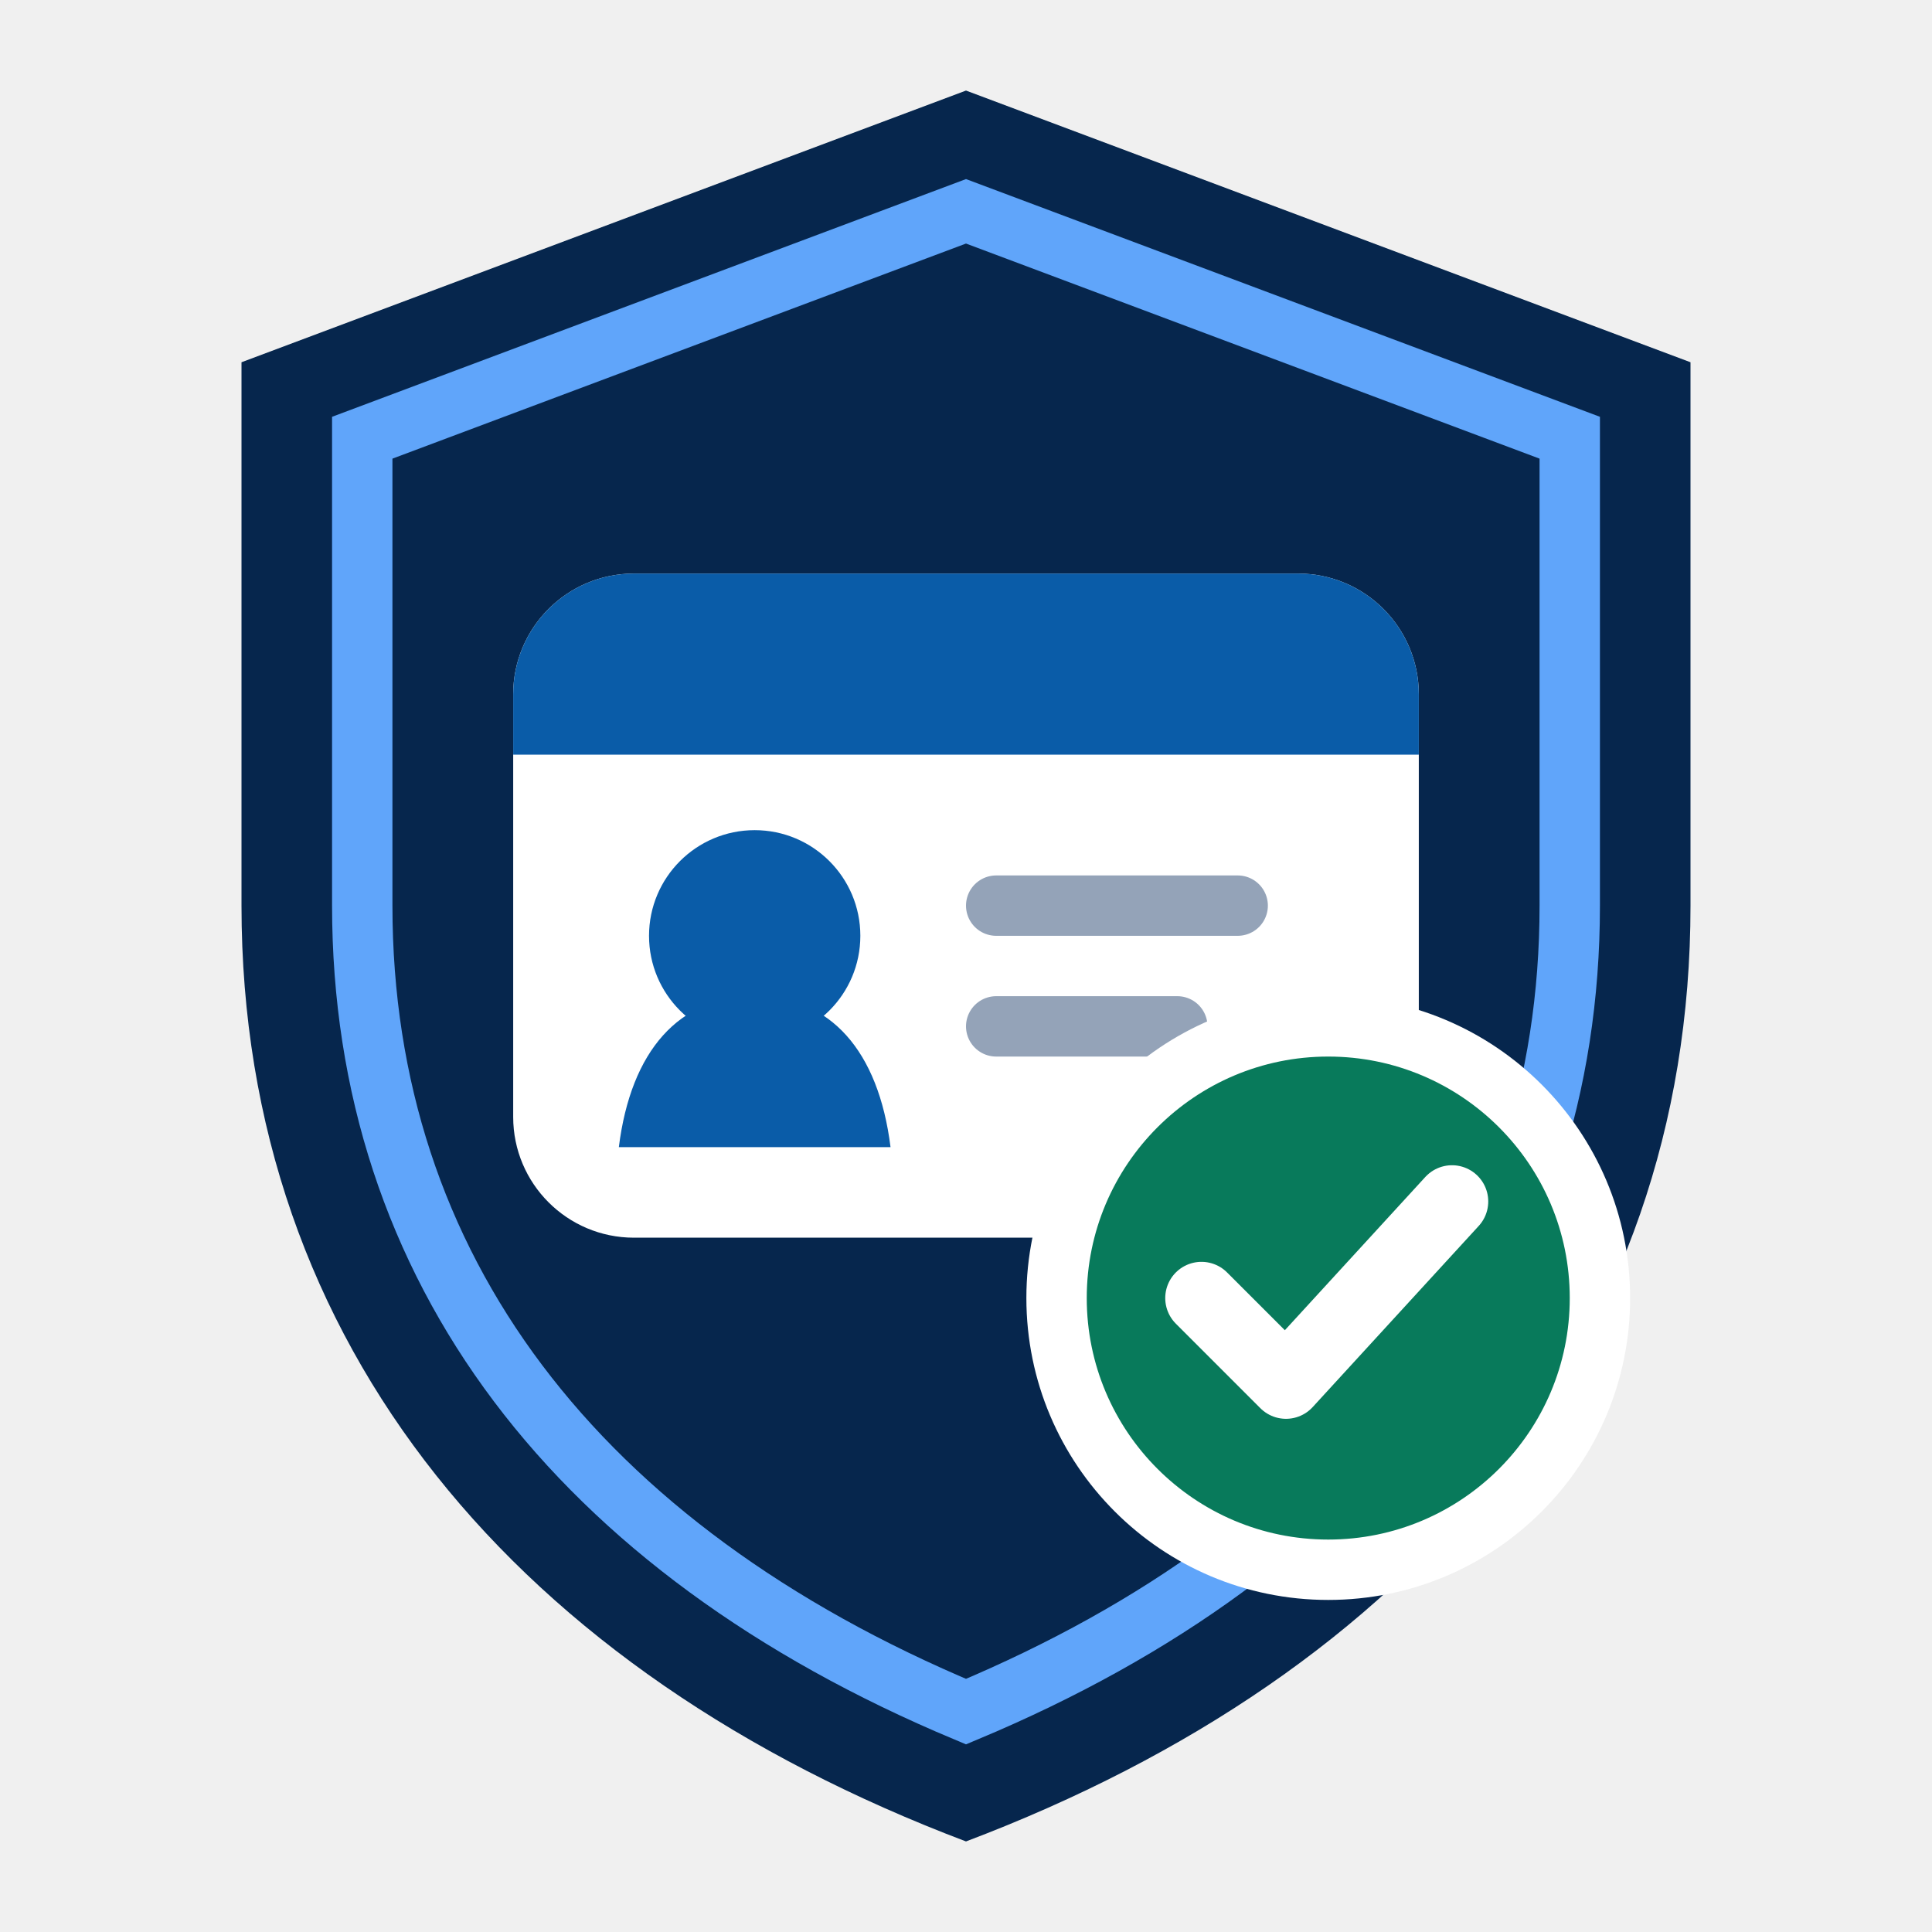
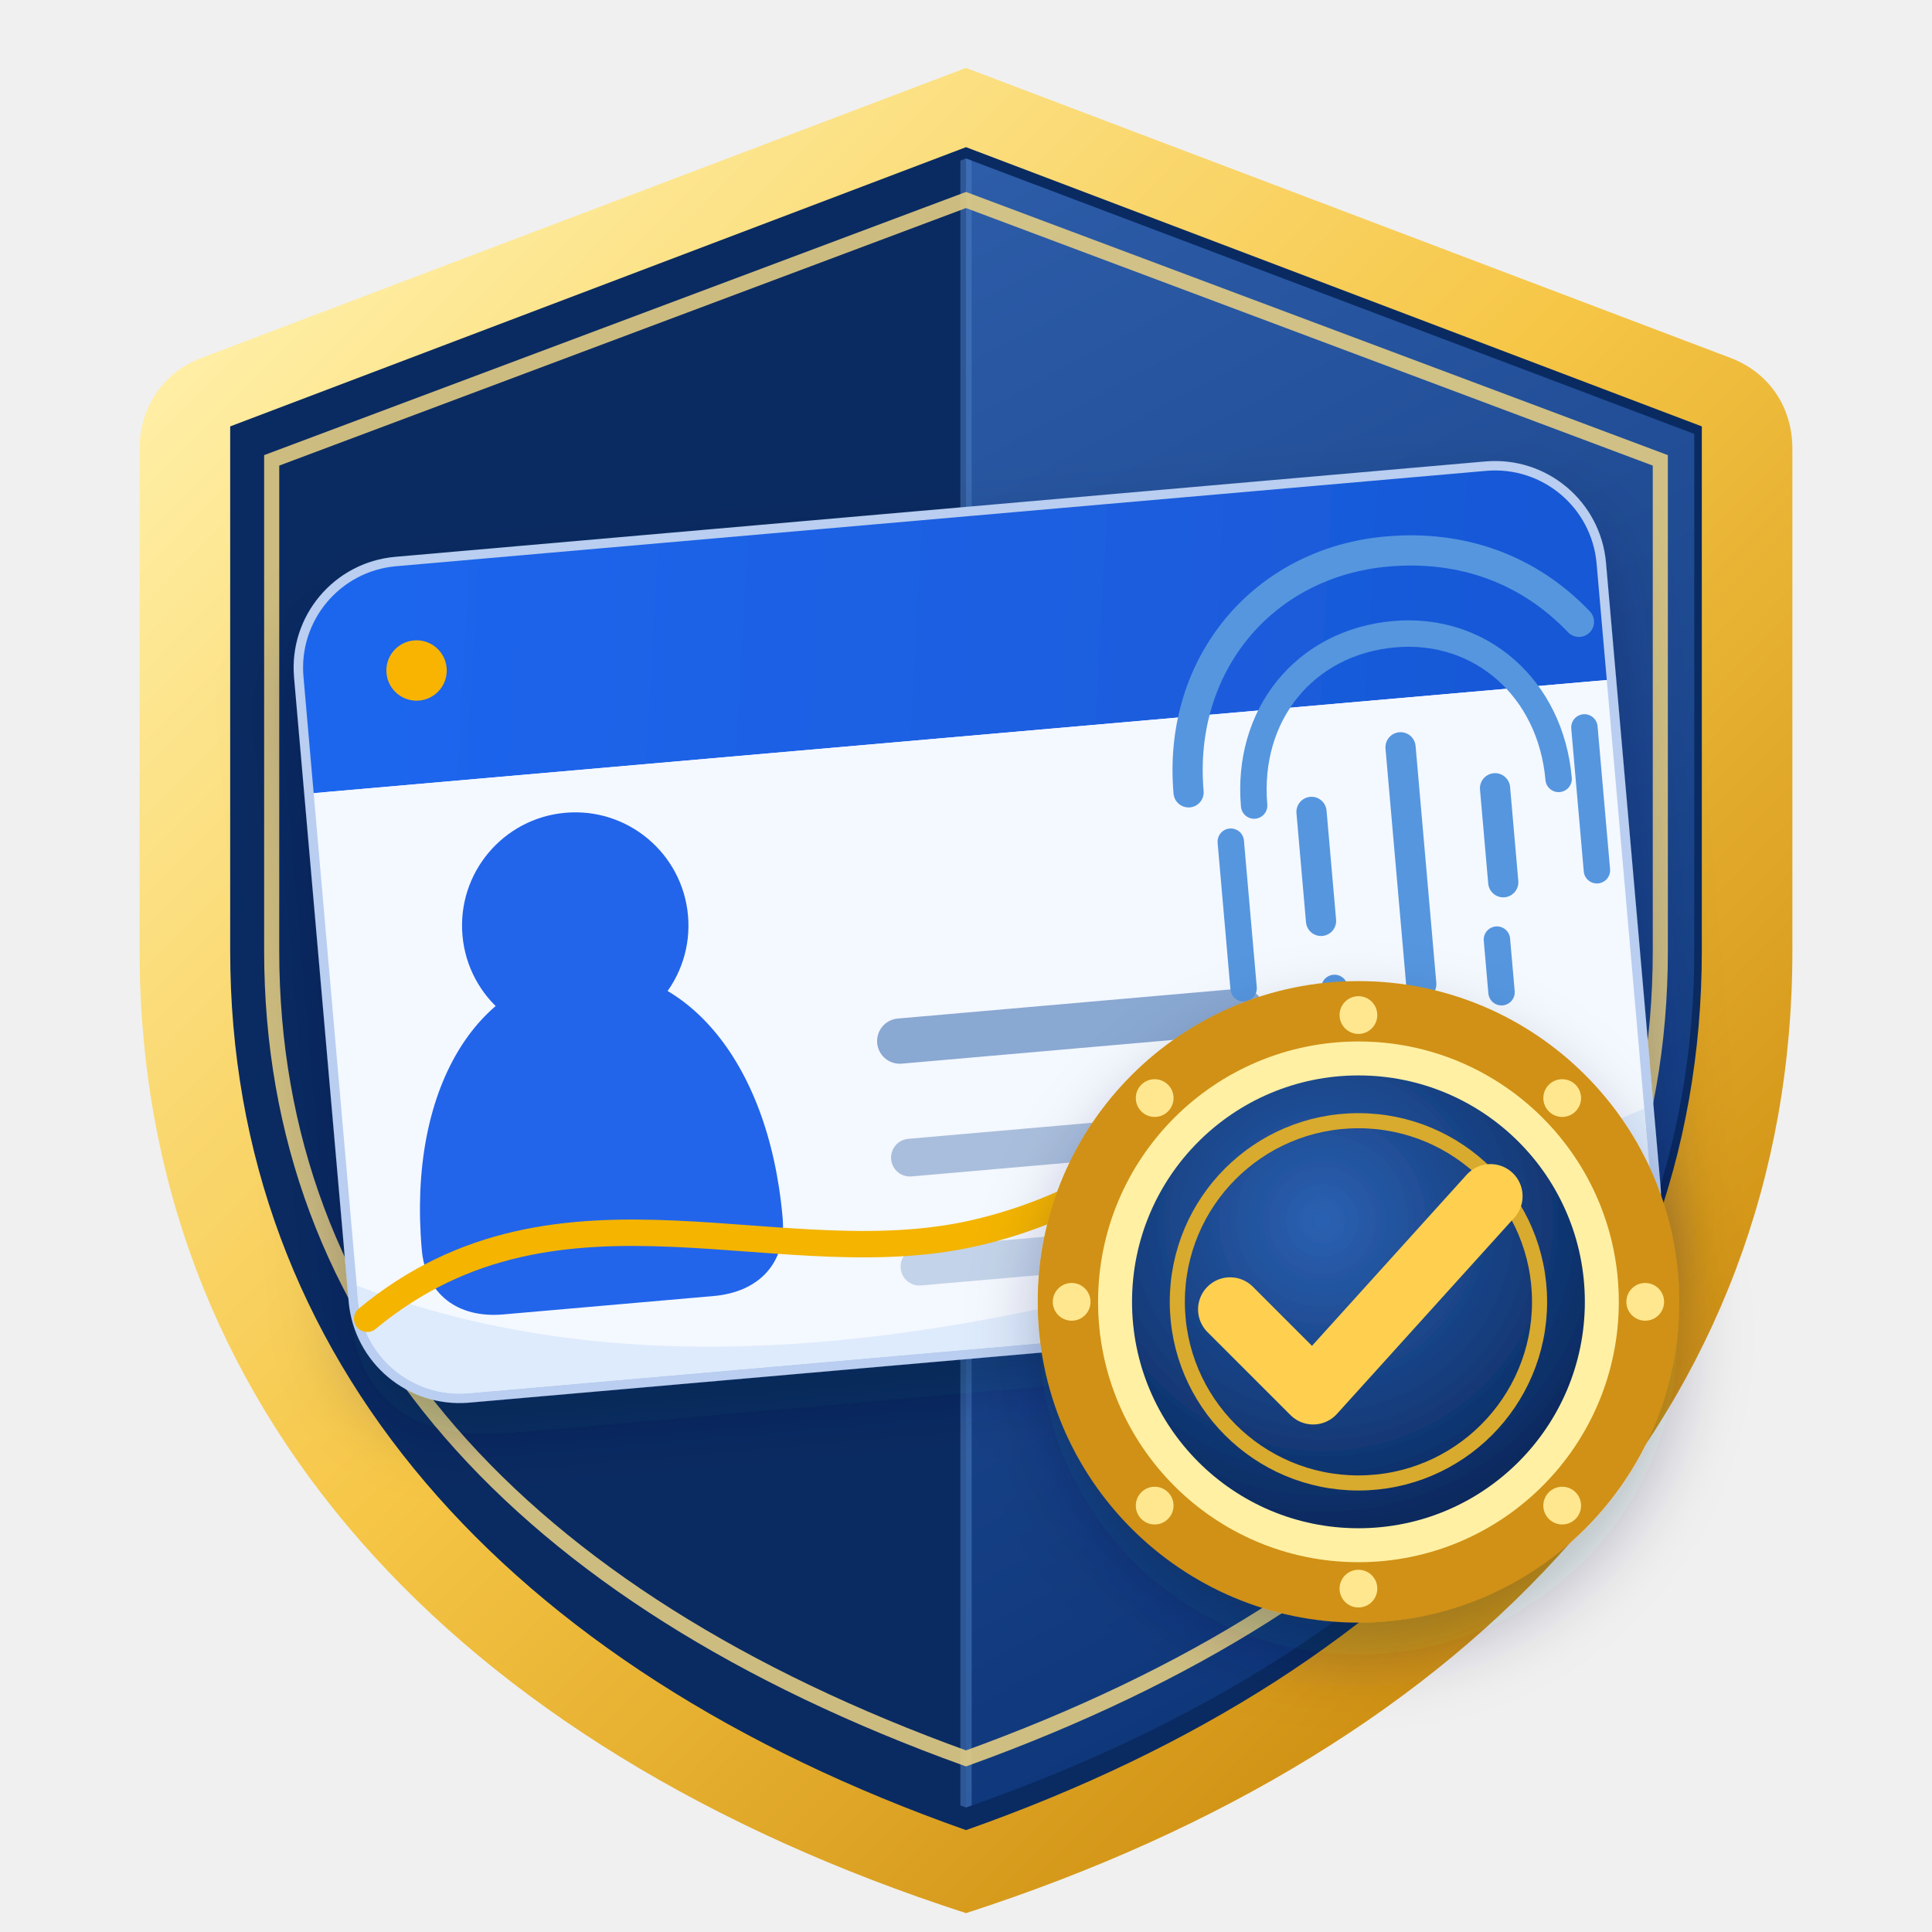
- <svg xmlns="http://www.w3.org/2000/svg" viewBox="0 0 64 64" role="img" aria-labelledby="title description">
-   <path d="M32 3 56 12v18c0 14.6-9.2 25.4-24 31C17.2 55.4 8 44.6 8 30V12L32 3Z" fill="#06264d" />
-   <path d="M32 7 52 14.5V30c0 12-7.1 21.3-20 26.7C19.1 51.3 12 42 12 30V14.5L32 7Z" fill="none" stroke="#60a5fa" stroke-width="2" />
-   <rect x="17" y="19" width="30" height="22" rx="4" fill="#fff" />
-   <path d="M17 23a4 4 0 0 1 4-4h22a4 4 0 0 1 4 4v2H17v-2Z" fill="#0a5ca8" />
-   <circle cx="25" cy="31" r="3.5" fill="#0a5ca8" />
-   <path d="M20.5 38c.4-3.2 2-5 4.5-5s4.1 1.8 4.5 5h-9Z" fill="#0a5ca8" />
-   <path d="M33 30h8M33 34h6" fill="none" stroke="#94a3b8" stroke-width="2" stroke-linecap="round" />
-   <circle cx="44" cy="43" r="9" fill="#087a5b" stroke="#fff" stroke-width="2" />
-   <path d="m39.8 43 2.8 2.8 5.5-6" fill="none" stroke="#fff" stroke-width="2.4" stroke-linecap="round" stroke-linejoin="round" />
+ <svg xmlns="http://www.w3.org/2000/svg" viewBox="0 0 512 512" role="img" aria-labelledby="title description">
+   <defs>
+     <linearGradient id="gold" x1="64" y1="68" x2="448" y2="448" gradientUnits="userSpaceOnUse">
+       <stop stop-color="#fff0a8" />
+       <stop offset="0.48" stop-color="#f6c646" />
+       <stop offset="1" stop-color="#c88608" />
+     </linearGradient>
+     <linearGradient id="shieldBlue" x1="256" y1="45" x2="454" y2="410" gradientUnits="userSpaceOnUse">
+       <stop stop-color="#2d5ca8" />
+       <stop offset="1" stop-color="#0d3578" />
+     </linearGradient>
+     <linearGradient id="cardBlue" x1="100" y1="137" x2="428" y2="184" gradientUnits="userSpaceOnUse">
+       <stop stop-color="#1f66ee" />
+       <stop offset="1" stop-color="#1858d5" />
+     </linearGradient>
+     <radialGradient id="sealBlue" cx="42%" cy="32%" r="70%">
+       <stop stop-color="#2b61b2" />
+       <stop offset="1" stop-color="#08285d" />
+     </radialGradient>
+     <clipPath id="innerShield">
+       <path d="M256 42 449 115v137c0 105-70 184-193 227C133 436 63 357 63 252V115L256 42Z" />
+     </clipPath>
+     <clipPath id="cardClip">
+       <rect x="87" y="137" width="344" height="220" rx="27" />
+     </clipPath>
+     <filter id="softShadow" x="-25%" y="-25%" width="150%" height="165%" color-interpolation-filters="sRGB">
+       <feDropShadow dx="0" dy="9" stdDeviation="9" flood-color="#031a3d" flood-opacity=".25" />
+     </filter>
+   </defs>
+   <path d="M256 18 459 95c10 4 16 13 16 24v133c0 121-83 211-219 255C120 463 37 373 37 252V119c0-11 6-20 16-24L256 18Z" fill="url(#gold)" />
+   <path d="M256 39 451 113v139c0 108-73 190-195 233C134 442 61 360 61 252V113L256 39Z" fill="#0a2b62" />
+   <g clip-path="url(#innerShield)">
+     <rect x="256" y="29" width="220" height="470" fill="url(#shieldBlue)" />
+     <path d="M256 39v446" stroke="#4b7bc0" stroke-width="3" opacity=".55" />
+   </g>
+   <path d="M256 53 440 122v130c0 98-65 171-184 214C137 423 72 350 72 252V122L256 53Z" fill="none" stroke="#e7cf82" stroke-width="4" opacity=".88" />
+   <g transform="rotate(-5 259 247)" filter="url(#softShadow)">
+     <rect x="87" y="137" width="344" height="220" rx="27" fill="#f4f8ff" stroke="#b9cef0" stroke-width="5" />
+     <g clip-path="url(#cardClip)">
+       <rect x="87" y="137" width="344" height="58" fill="url(#cardBlue)" />
+       <rect x="87" y="195" width="344" height="162" fill="#f4f8ff" />
+       <path d="M87 326c76 37 181 36 344-17v48H87v-31Z" fill="#d8e7fb" opacity=".8" />
+     </g>
+     <circle cx="117" cy="165" r="8" fill="#f8b400" />
+     <circle cx="153" cy="236" r="30" fill="#2165eb" />
+     <path d="M105 318c0-43 21-70 48-70s48 27 48 70c0 12-8 19-20 19h-56c-12 0-20-7-20-19Z" fill="#2165eb" />
+     <path d="M236 274h91" fill="none" stroke="#89a8d2" stroke-width="12" stroke-linecap="round" />
+     <path d="M236 305h72" fill="none" stroke="#a9bedc" stroke-width="10" stroke-linecap="round" />
+     <path d="M236 334h54" fill="none" stroke="#c3d3e9" stroke-width="10" stroke-linecap="round" />
+     <g fill="none" stroke="#5596df" stroke-linecap="round">
+       <path d="M318 215c0-34 25-59 58-59 20 0 37 8 49 23" stroke-width="8" />
+       <path d="M335 220c0-24 17-42 41-42 23 0 40 18 40 42" stroke-width="7" />
+       <path d="M350 223v29" stroke-width="8" />
+       <path d="M375 208v63" stroke-width="8" />
+       <path d="M399 221v25" stroke-width="8" />
+       <path d="M328 229v39" stroke-width="7" />
+       <path d="M352 270v11" stroke-width="7" />
+       <path d="M396 261v14" stroke-width="7" />
+       <path d="M424 207v38" stroke-width="7" />
+     </g>
+     <path d="M89 335c55-38 111 0 165-9 56-9 73-49 123-41" fill="none" stroke="#f4b400" stroke-width="7" stroke-linecap="round" />
+   </g>
+   <g filter="url(#softShadow)">
+     <circle cx="360" cy="345" r="85" fill="#d09113" />
+     <circle cx="360" cy="345" r="69" fill="#fff0a4" />
+     <circle cx="360" cy="345" r="60" fill="url(#sealBlue)" />
+     <circle cx="360" cy="345" r="48" fill="none" stroke="#d8aa2f" stroke-width="4" />
+     <g fill="#ffe790">
+       <circle cx="360" cy="269" r="5" />
+       <circle cx="414" cy="291" r="5" />
+       <circle cx="436" cy="345" r="5" />
+       <circle cx="414" cy="399" r="5" />
+       <circle cx="360" cy="421" r="5" />
+       <circle cx="306" cy="399" r="5" />
+       <circle cx="284" cy="345" r="5" />
+       <circle cx="306" cy="291" r="5" />
+     </g>
+     <path d="m326 347 22 22 47-52" fill="none" stroke="#ffd050" stroke-width="17" stroke-linecap="round" stroke-linejoin="round" />
+   </g>
</svg>
